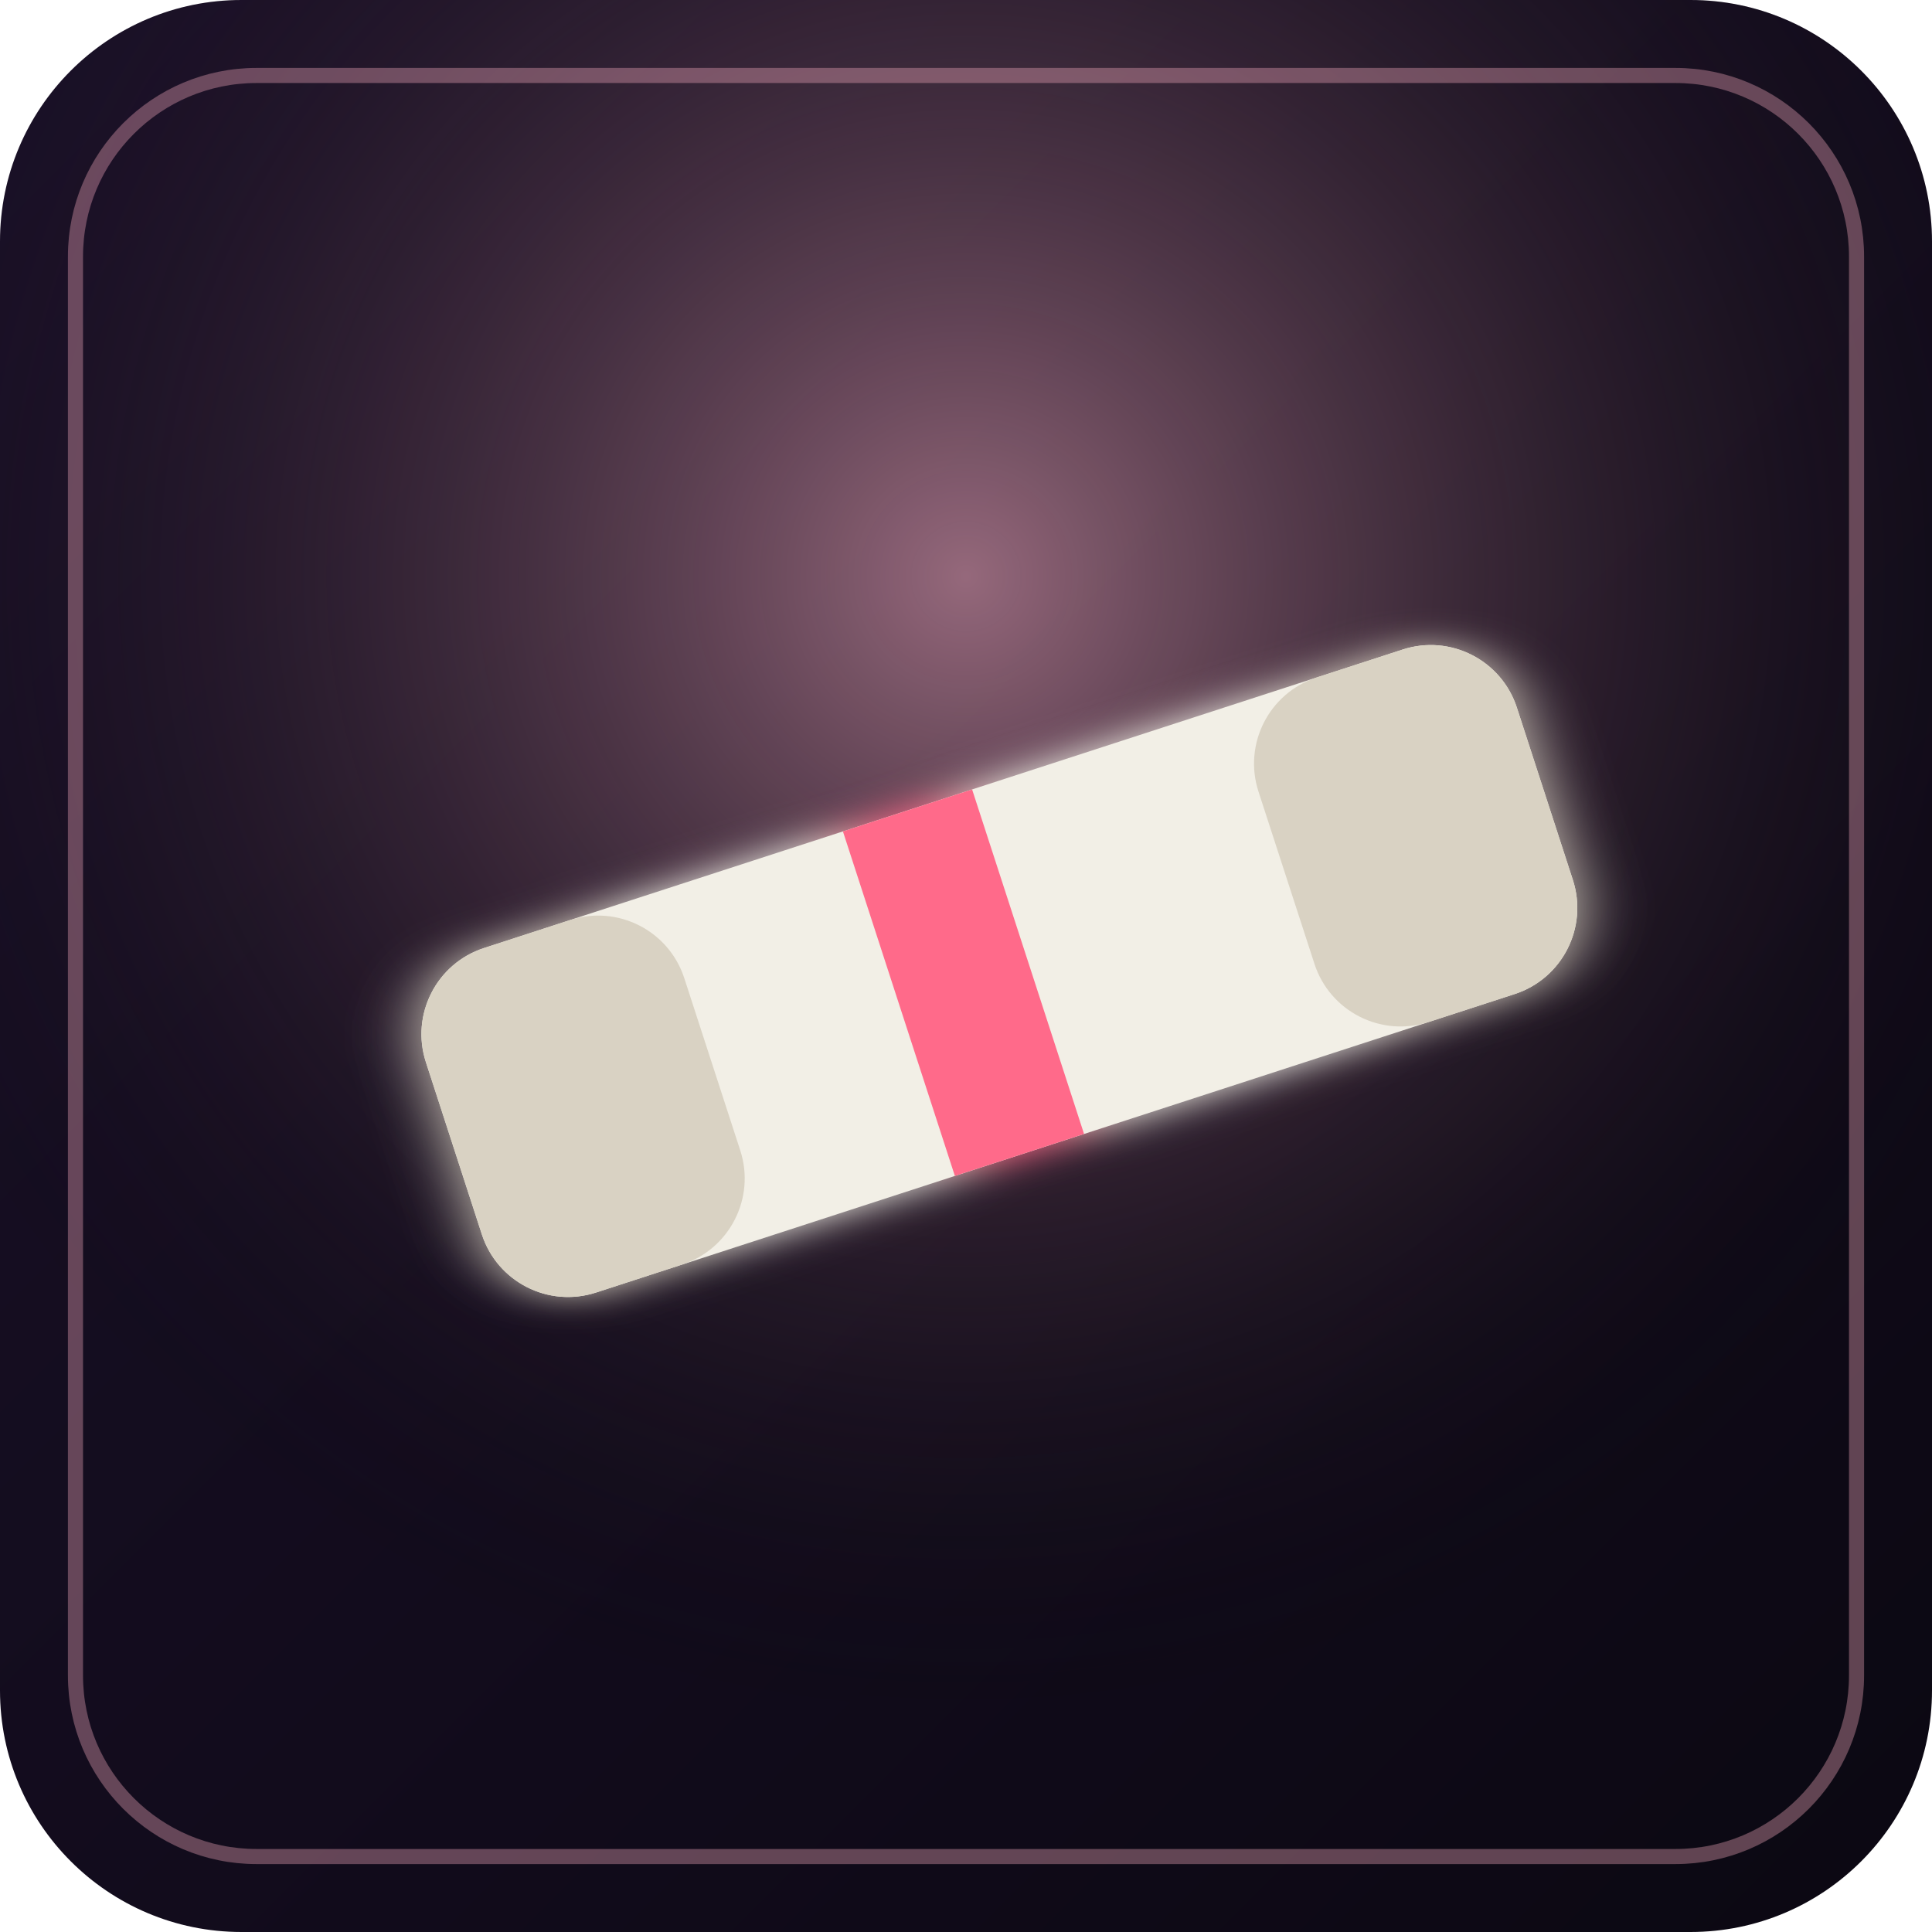
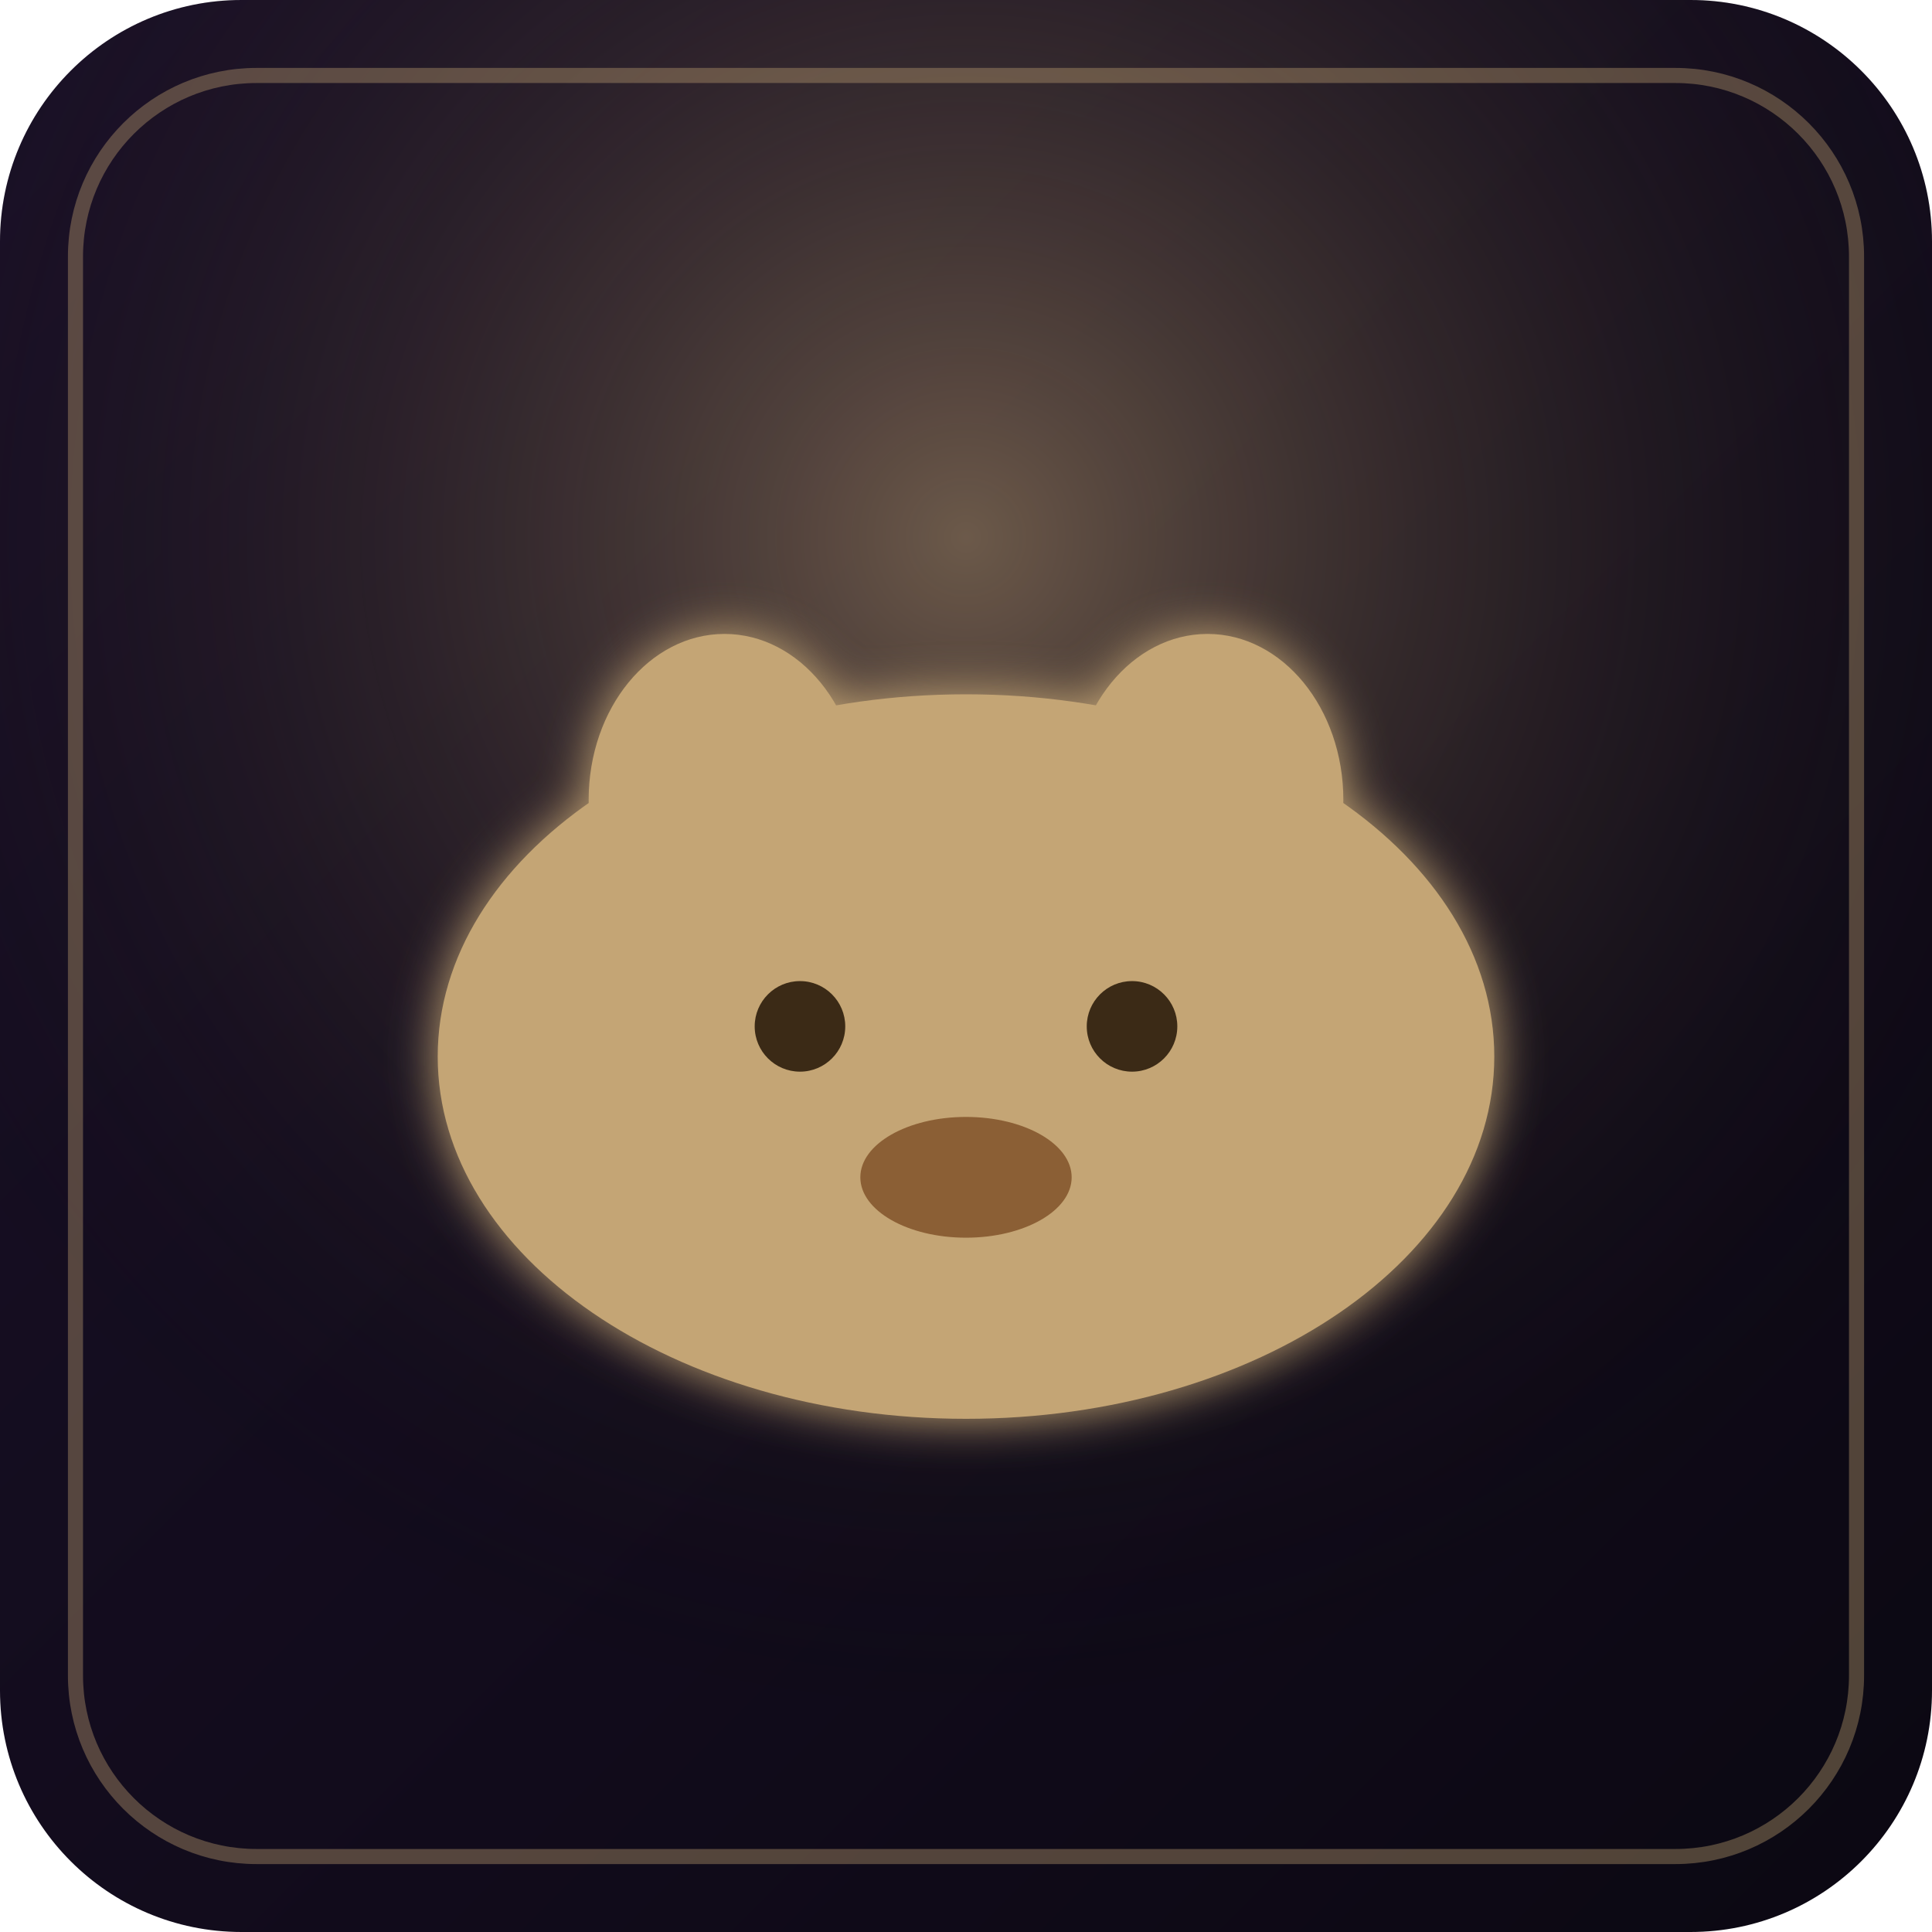
<svg xmlns="http://www.w3.org/2000/svg" viewBox="0 0 256 256">
  <defs>
    <linearGradient id="bg" x1="0" y1="0" x2="1" y2="1">
      <stop offset="0" stop-color="#1a1028" />
      <stop offset="1" stop-color="#0b0812" />
    </linearGradient>
-     <radialGradient id="spot" cx="50%" cy="30%" r="60%">
-       <stop offset="0" stop-color="#ffb3c7" stop-opacity="0.55" />
+     <radialGradient id="spot" cx="50%" cy="28%" r="62%">
+       <stop offset="0" stop-color="#c4a574" stop-opacity="0.5" />
      <stop offset="1" stop-color="#000" stop-opacity="0" />
    </radialGradient>
    <filter id="glow" x="-40%" y="-40%" width="180%" height="180%">
-       <feGaussianBlur stdDeviation="3.5" result="b" />
+       <feGaussianBlur stdDeviation="3.2" result="b" />
      <feMerge>
        <feMergeNode in="b" />
        <feMergeNode in="SourceGraphic" />
      </feMerge>
    </filter>
  </defs>
  <rect width="256" height="256" rx="32" fill="url(#bg)" />
  <rect width="256" height="256" rx="32" fill="url(#spot)" />
-   <rect x="10" y="10" width="236" height="236" rx="24" fill="none" stroke="#ffb3c7" stroke-opacity="0.35" stroke-width="2" />
-   <g filter="url(#glow)" transform="translate(48,78) rotate(-18 80 50)">
-     <rect x="8" y="28" width="152" height="48" rx="12" fill="#f2efe6" />
-     <rect x="8" y="28" width="36" height="48" rx="12" fill="#d9d2c3" />
-     <rect x="124" y="28" width="36" height="48" rx="12" fill="#d9d2c3" />
-     <rect x="70" y="28" width="18" height="48" fill="#ff6b8a" />
+   <rect x="10" y="10" width="236" height="236" rx="24" fill="none" stroke="#c4a574" stroke-opacity="0.38" stroke-width="2" />
+   <g filter="url(#glow)" transform="translate(48,70)">
+     <ellipse cx="80" cy="70" rx="70" ry="48" fill="#c4a574" />
+     <ellipse cx="48" cy="36" rx="18" ry="22" fill="#c4a574" />
+     <ellipse cx="112" cy="36" rx="18" ry="22" fill="#c4a574" />
+     <circle cx="58" cy="66" r="6" fill="#3b2a16" />
+     <circle cx="102" cy="66" r="6" fill="#3b2a16" />
+     <ellipse cx="80" cy="86" rx="14" ry="8" fill="#8b5e34" />
  </g>
</svg>
